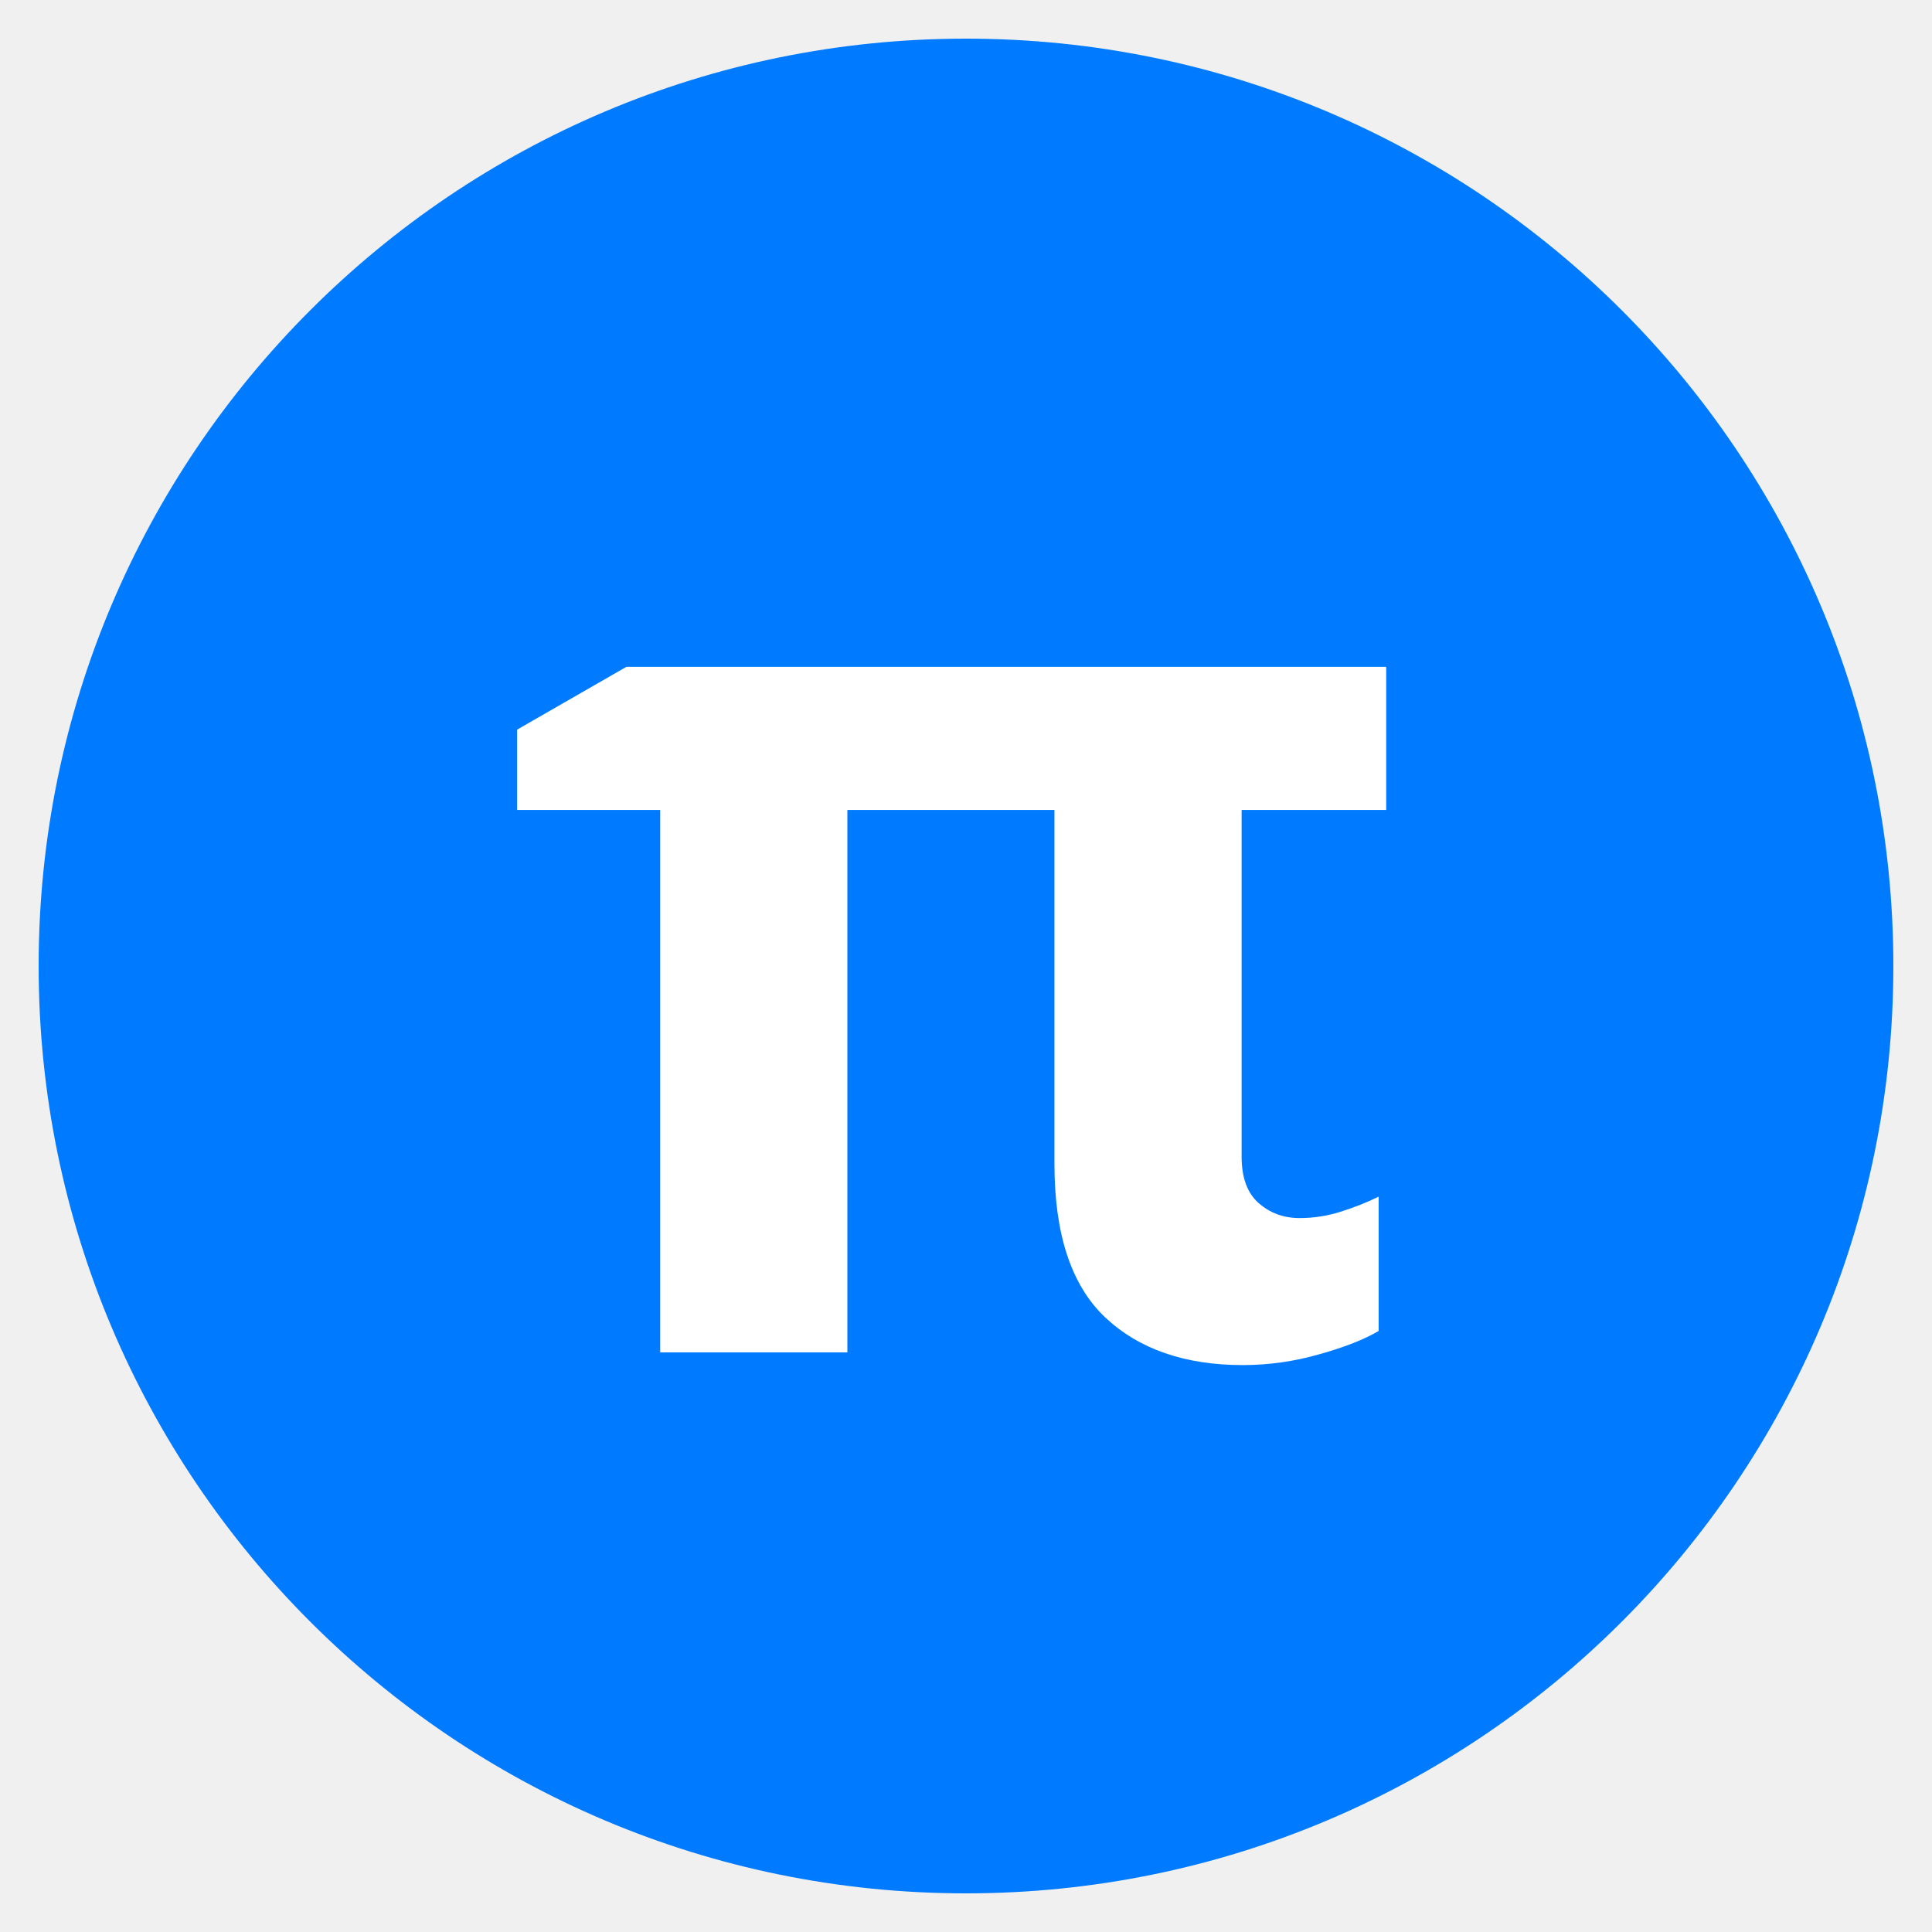
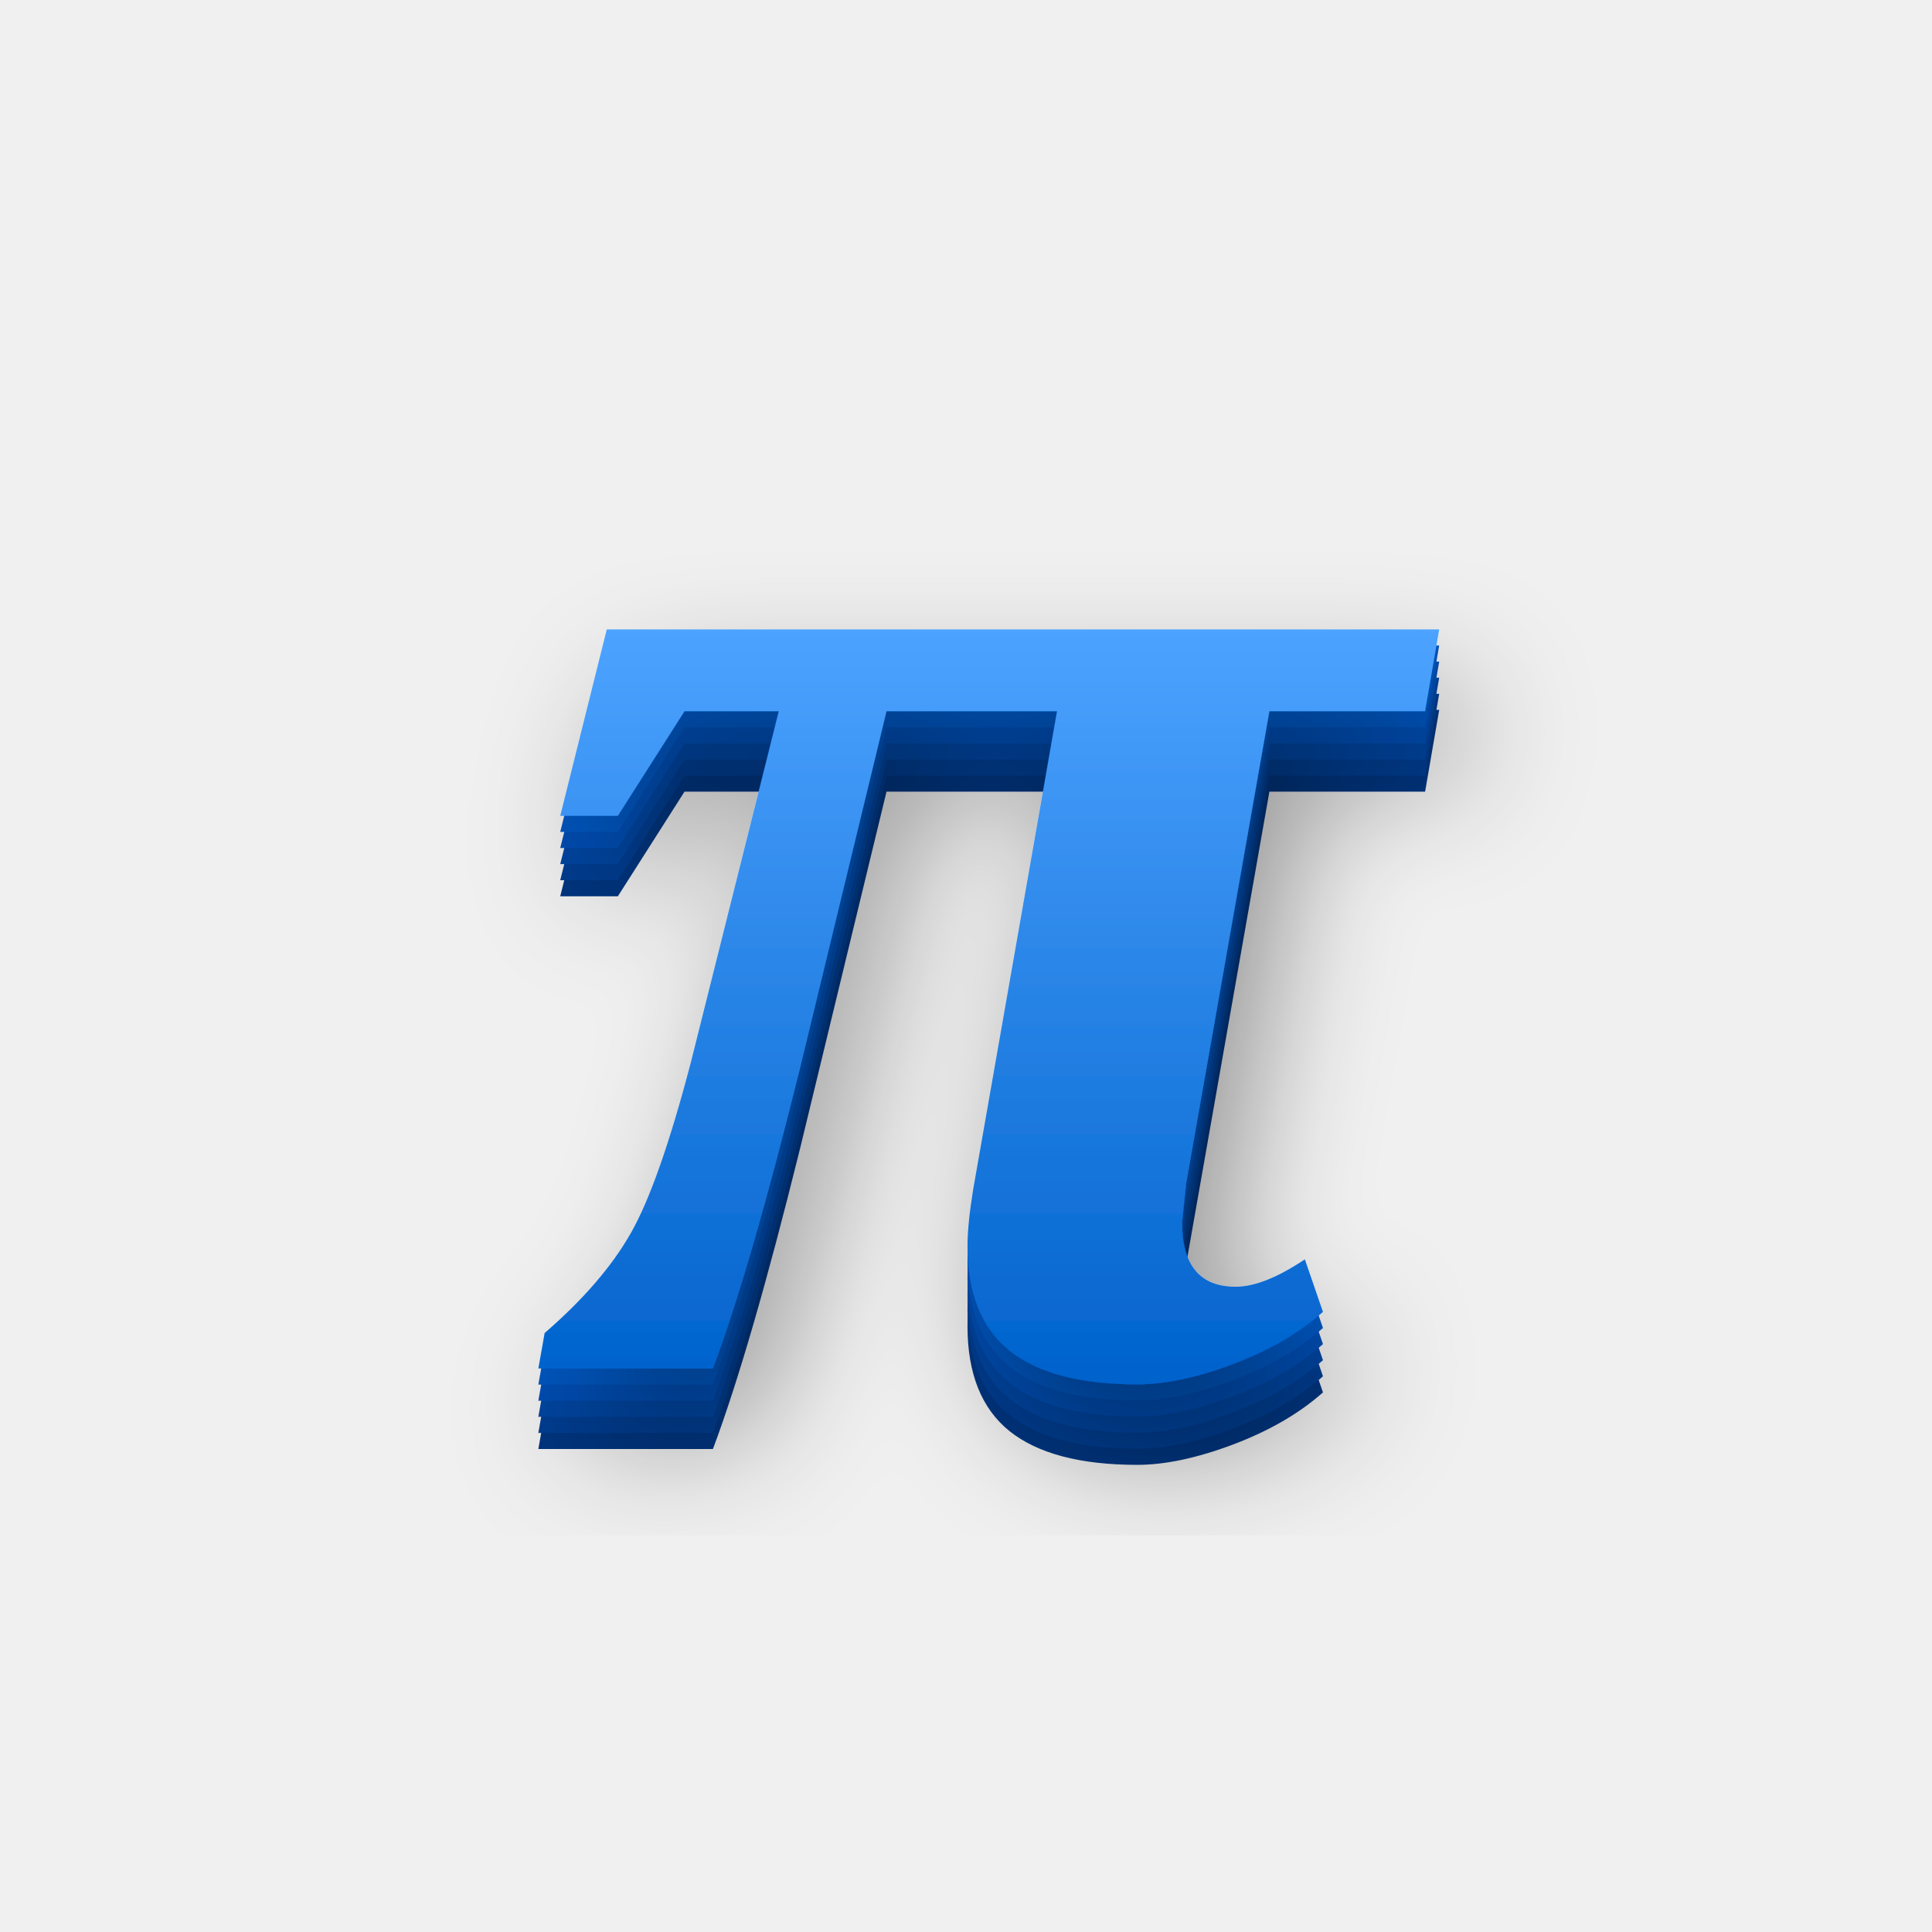
- <svg xmlns="http://www.w3.org/2000/svg" viewBox="0 0 100 100">
-   <circle cx="50" cy="50" r="48" fill="#007bff" />
-   <text x="50" y="70" font-family="sans-serif" font-weight="bold" font-size="65" text-anchor="middle" fill="white">π</text>
+ <svg xmlns="http://www.w3.org/2000/svg" viewBox="0 0 120 120" width="100%" height="100%">
+   <defs>
+     <linearGradient id="piGrad" x1="0" y1="0" x2="0" y2="1">
+       <stop offset="0%" stop-color="#4da3ff" />
+       <stop offset="100%" stop-color="#0062cc" />
+     </linearGradient>
+     <filter id="shadow" x="-20%" y="-20%" width="140%" height="140%">
+       <feDropShadow dx="2" dy="4" stdDeviation="4" flood-color="#000000" flood-opacity="0.4" />
+     </filter>
+   </defs>
+   <g font-family="'Times New Roman', serif" font-size="100" font-style="italic" font-weight="bold" text-anchor="middle">
+     <text x="60" y="90" fill="#003580">π</text>
+     <text x="60" y="89" fill="#003d91">π</text>
+     <text x="60" y="88" fill="#0045a1">π</text>
+     <text x="60" y="87" fill="#004db3">π</text>
+     <text x="60" y="86" fill="#0056c0">π</text>
+     <text x="60" y="85" fill="url(#piGrad)" filter="url(#shadow)">π</text>
+   </g>
</svg>
